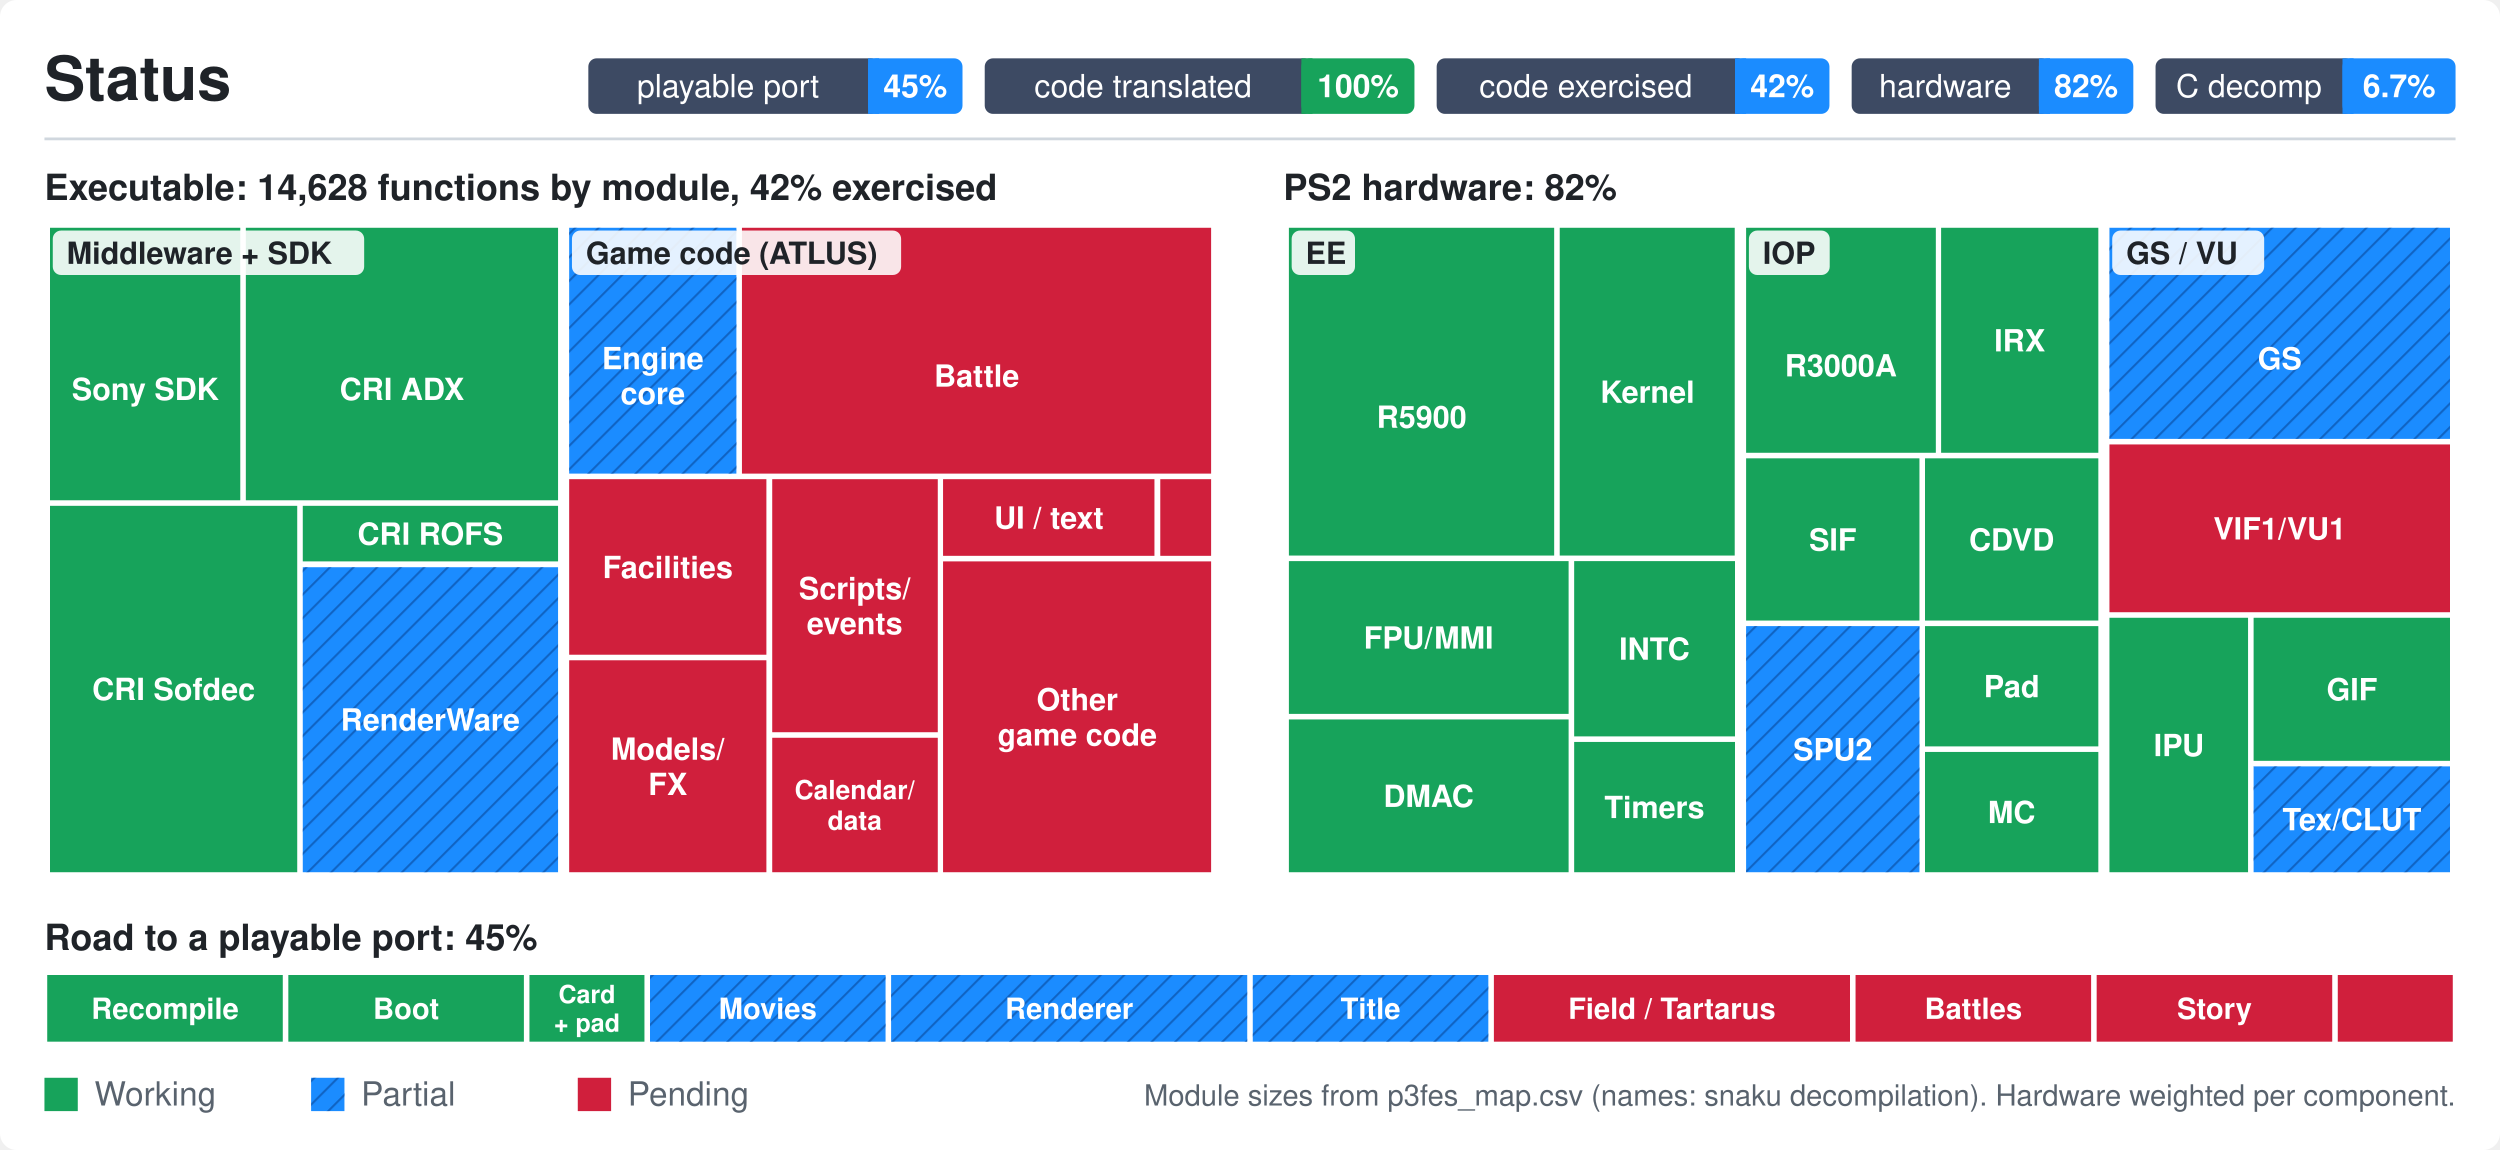
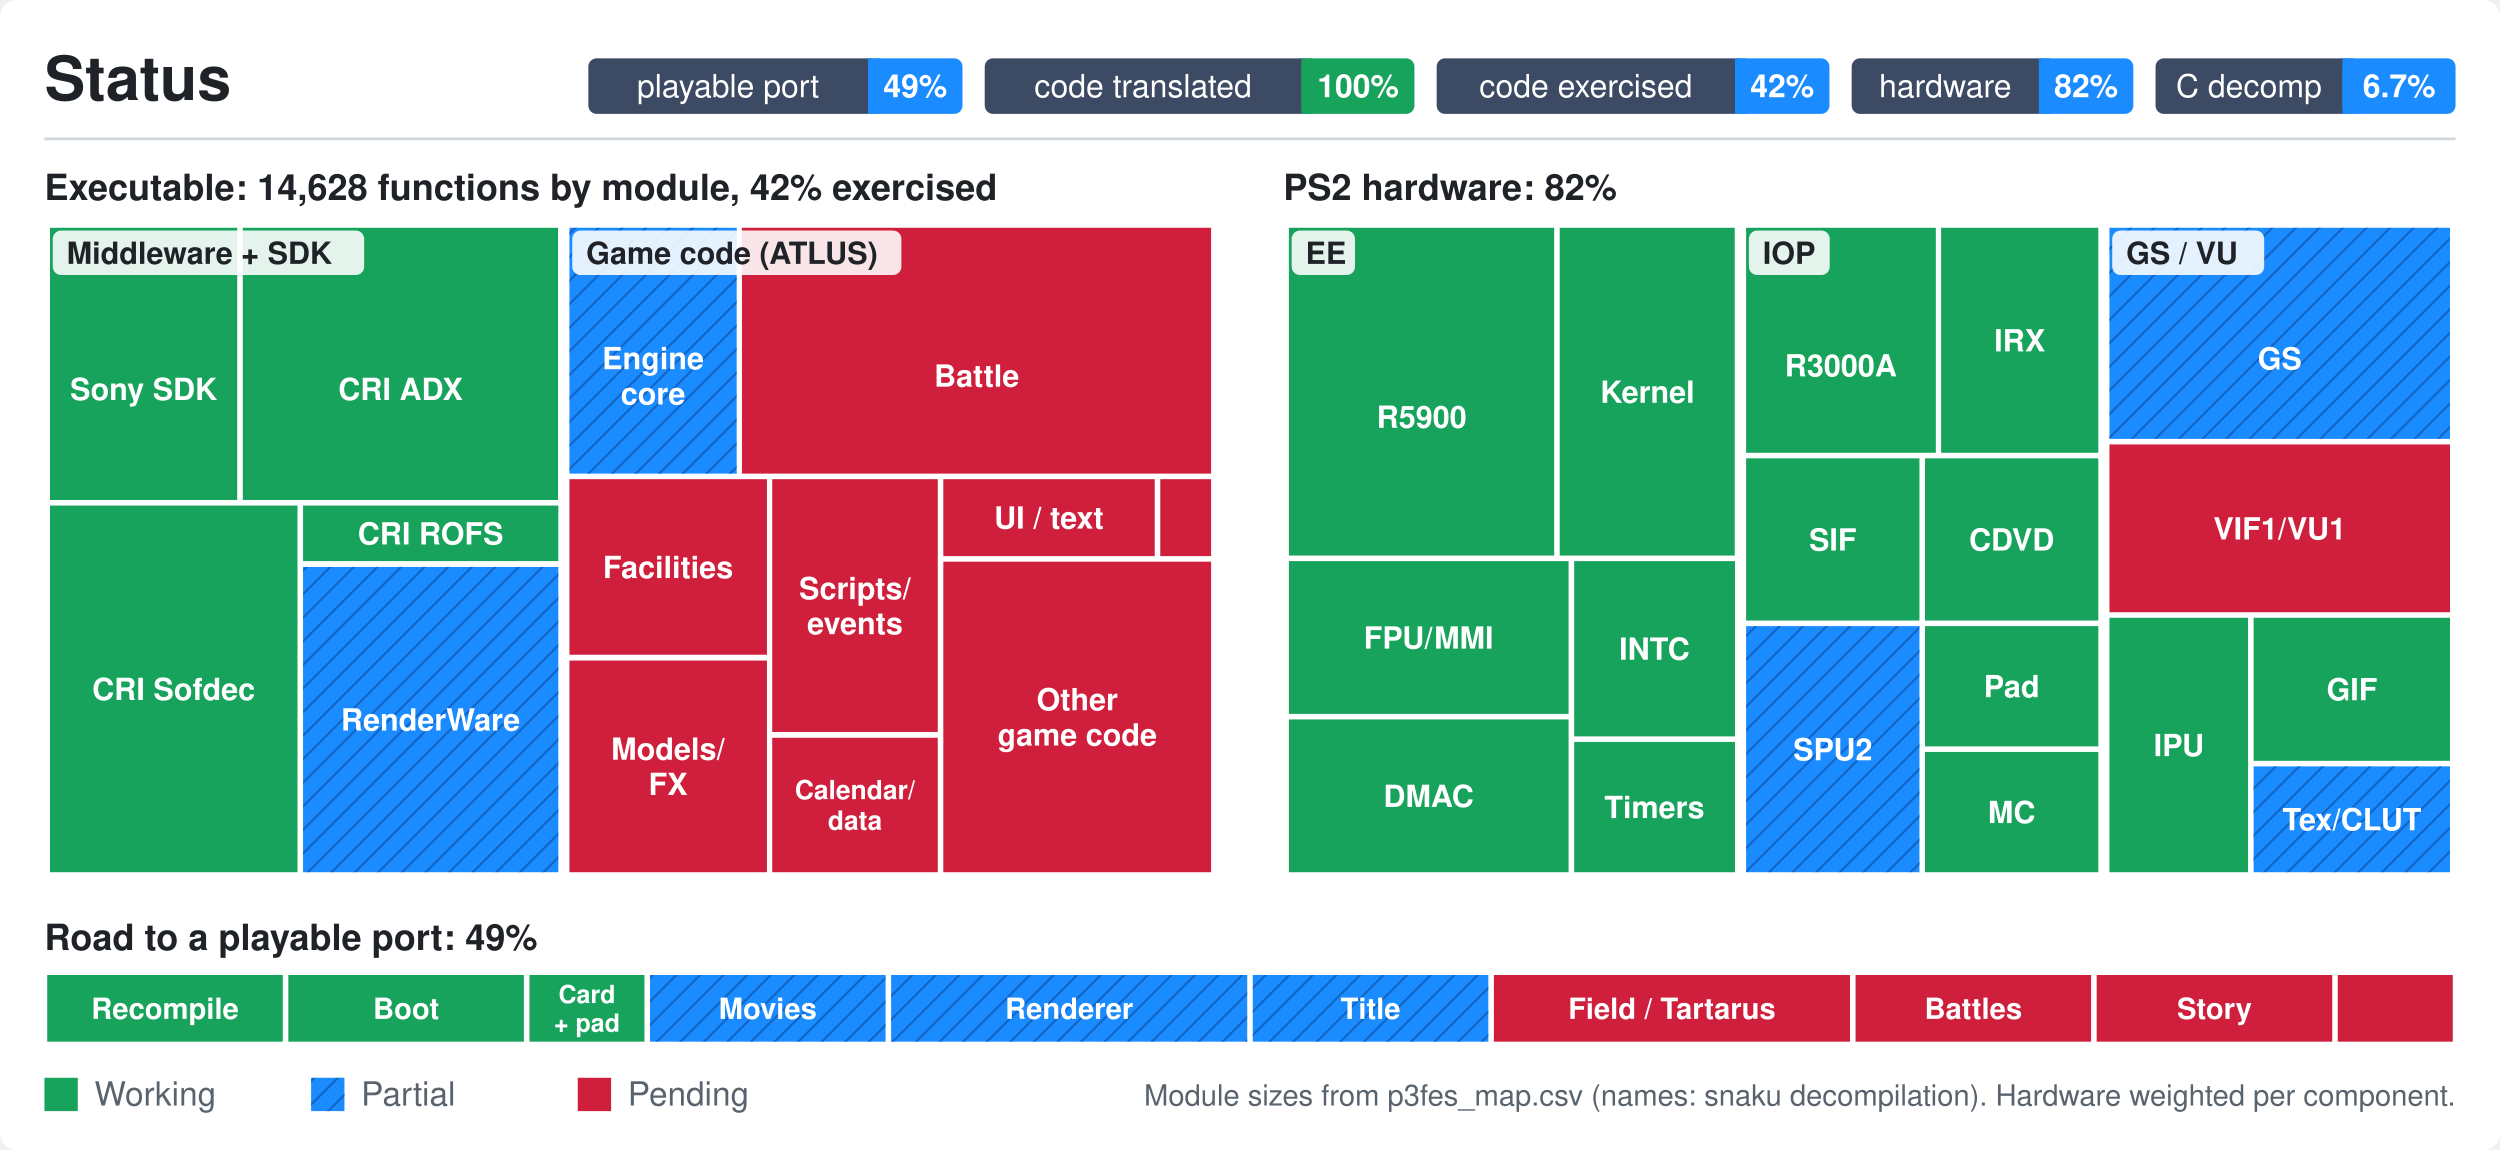
<svg xmlns="http://www.w3.org/2000/svg" width="900" height="414" viewBox="0 0 900 414" font-family="-apple-system,BlinkMacSystemFont,'Segoe UI',Helvetica,Arial,sans-serif" role="img" aria-labelledby="st">
  <style>
  .fondo { fill: #ffffff; } .borde { stroke: #d0d7de; } .sep { stroke: #ffffff; }
  .t1 { fill: #1f2328; } .t2 { fill: #59636e; } .cell-t { fill: #ffffff; }
  .done { fill: #17a35b; } .partial { fill: #1b8cff; } .todo { fill: #d01f3c; }
  .hatch-line { stroke: #0b4fa3; }
  .chip { fill: #ffffff; fill-opacity: .88; } .badge-k { fill: #3d4a63; } .badge-t { fill: #ffffff; }
  .grupo { fill: #ffffff; }
  @media (prefers-color-scheme: dark) {
    .fondo { fill: #0d1117; } .borde { stroke: #30363d; } .sep { stroke: #0d1117; }
    .t1 { fill: #e6edf3; } .t2 { fill: #9198a1; }
    .chip { fill: #0d1117; fill-opacity: .82; } .grupo { fill: #0d1117; }
  }
</style>
  <defs>
    <pattern id="hatch" width="6" height="6" patternUnits="userSpaceOnUse" patternTransform="rotate(45)">
      <line class="hatch-line" x1="0" y1="0" x2="0" y2="6" stroke-width="1.6" stroke-opacity=".6" />
    </pattern>
  </defs>
  <rect class="fondo" width="900" height="414" rx="6" />
  <text class="t1" x="16.0" y="36.0" font-size="22" font-weight="700" text-anchor="start">Status</text>
  <rect class="badge-k" x="776.0" y="21" width="71.4" height="20" rx="3" />
  <rect class="partial" x="843.3" y="21" width="40.7" height="20" rx="3" />
  <rect class="partial" x="843.3" y="21" width="4" height="20" />
  <text class="badge-t" x="809.6" y="35.0" font-size="11.5" font-weight="normal" text-anchor="middle">C decomp</text>
  <text class="cell-t" x="863.7" y="35.0" font-size="11.5" font-weight="700" text-anchor="middle">6.7%</text>
  <rect class="badge-k" x="666.6" y="21" width="71.4" height="20" rx="3" />
  <rect class="partial" x="734.0" y="21" width="34.0" height="20" rx="3" />
  <rect class="partial" x="734.0" y="21" width="4" height="20" />
  <text class="badge-t" x="700.3" y="35.0" font-size="11.5" font-weight="normal" text-anchor="middle">hardware</text>
  <text class="cell-t" x="751.0" y="35.0" font-size="11.5" font-weight="700" text-anchor="middle">82%</text>
  <rect class="badge-k" x="517.2" y="21" width="111.4" height="20" rx="3" />
  <rect class="partial" x="624.6" y="21" width="34.0" height="20" rx="3" />
  <rect class="partial" x="624.6" y="21" width="4" height="20" />
  <text class="badge-t" x="570.9" y="35.0" font-size="11.5" font-weight="normal" text-anchor="middle">code exercised</text>
  <text class="cell-t" x="641.6" y="35.0" font-size="11.5" font-weight="700" text-anchor="middle">42%</text>
  <rect class="badge-k" x="354.5" y="21" width="118.0" height="20" rx="3" />
  <rect class="done" x="468.5" y="21" width="40.7" height="20" rx="3" />
  <rect class="done" x="468.5" y="21" width="4" height="20" />
  <text class="badge-t" x="411.5" y="35.0" font-size="11.5" font-weight="normal" text-anchor="middle">code translated</text>
  <text class="cell-t" x="488.9" y="35.0" font-size="11.5" font-weight="700" text-anchor="middle">100%</text>
  <rect class="badge-k" x="211.8" y="21" width="104.7" height="20" rx="3" />
  <rect class="partial" x="312.5" y="21" width="34.0" height="20" rx="3" />
  <rect class="partial" x="312.5" y="21" width="4" height="20" />
  <text class="badge-t" x="262.1" y="35.0" font-size="11.5" font-weight="normal" text-anchor="middle">playable port</text>
-   <text class="cell-t" x="329.5" y="35.0" font-size="11.5" font-weight="700" text-anchor="middle">45%</text>
+   <text class="cell-t" x="329.5" y="35.0" font-size="11.5" font-weight="700" text-anchor="middle">49%</text>
  <line class="borde" x1="16" y1="50" x2="884" y2="50" stroke-width="1" />
  <text class="t1" x="16.0" y="72.0" font-size="13" font-weight="600" text-anchor="start">Executable: 14,628 functions by module, 42% exercised</text>
  <text class="t1" x="462.0" y="72.0" font-size="13" font-weight="600" text-anchor="start">PS2 hardware: 82%</text>
  <rect class="grupo" x="16.0" y="80.0" width="422.0" height="236.0" />
-   <rect class="done" x="18.0" y="82.0" width="68.5" height="98.1" />
-   <text class="cell-t" x="52.3" y="144.0" font-size="11" font-weight="600" text-anchor="middle">Sony SDK</text>
-   <rect class="done" x="88.5" y="82.0" width="112.4" height="98.1" />
-   <text class="cell-t" x="144.7" y="144.0" font-size="11" font-weight="600" text-anchor="middle">CRI ADX</text>
-   <rect class="done" x="18.0" y="182.1" width="89.0" height="131.9" />
+   <rect class="done" x="18.0" y="82.0" width="67.4" height="98.0" />
+   <text class="cell-t" x="51.7" y="144.0" font-size="11" font-weight="600" text-anchor="middle">Sony SDK</text>
+   <rect class="done" x="87.4" y="82.0" width="113.5" height="98.0" />
+   <text class="cell-t" x="144.2" y="144.0" font-size="11" font-weight="600" text-anchor="middle">CRI ADX</text>
+   <rect class="done" x="18.0" y="182.0" width="89.1" height="132.0" />
  <text class="cell-t" x="62.5" y="252.0" font-size="11" font-weight="600" text-anchor="middle">CRI Sofdec</text>
-   <rect class="done" x="109.0" y="182.1" width="91.9" height="20.0" />
-   <text class="cell-t" x="154.9" y="196.1" font-size="11" font-weight="600" text-anchor="middle">CRI ROFS</text>
-   <rect class="partial" x="109.0" y="204.2" width="91.9" height="109.8" />
-   <rect x="109.0" y="204.2" width="91.9" height="109.8" fill="url(#hatch)" pointer-events="none" />
-   <text class="cell-t" x="154.9" y="263.0" font-size="11" font-weight="600" text-anchor="middle">RenderWare</text>
-   <rect class="sep" x="16.0" y="80.0" width="186.9" height="236.0" fill="none" stroke-width="2" />
+   <rect class="done" x="109.1" y="182.0" width="91.9" height="20.0" />
+   <text class="cell-t" x="155.0" y="196.0" font-size="11" font-weight="600" text-anchor="middle">CRI ROFS</text>
+   <rect class="partial" x="109.1" y="204.1" width="91.9" height="109.9" />
+   <rect x="109.1" y="204.1" width="91.9" height="109.9" fill="url(#hatch)" pointer-events="none" />
+   <text class="cell-t" x="155.0" y="263.0" font-size="11" font-weight="600" text-anchor="middle">RenderWare</text>
+   <rect class="sep" x="16.0" y="80.0" width="187.0" height="236.0" fill="none" stroke-width="2" />
  <rect class="chip" x="19.0" y="83.0" width="112.1" height="16" rx="3" />
  <text class="t1" x="24.0" y="95.0" font-size="11" font-weight="600" text-anchor="start">Middleware + SDK</text>
-   <rect class="partial" x="204.9" y="82.0" width="60.2" height="88.5" />
-   <rect x="204.9" y="82.0" width="60.2" height="88.5" fill="url(#hatch)" pointer-events="none" />
-   <text class="cell-t" x="235.0" y="132.9" font-size="11" font-weight="600" text-anchor="middle">Engine</text>
-   <text class="cell-t" x="235.0" y="145.5" font-size="11" font-weight="600" text-anchor="middle">core</text>
+   <rect class="partial" x="205.0" y="82.0" width="60.2" height="88.5" />
+   <rect x="205.0" y="82.0" width="60.2" height="88.5" fill="url(#hatch)" pointer-events="none" />
+   <text class="cell-t" x="235.1" y="132.9" font-size="11" font-weight="600" text-anchor="middle">Engine</text>
+   <text class="cell-t" x="235.1" y="145.6" font-size="11" font-weight="600" text-anchor="middle">core</text>
  <rect class="todo" x="267.1" y="82.0" width="168.9" height="88.5" />
  <text class="cell-t" x="351.6" y="139.2" font-size="11" font-weight="600" text-anchor="middle">Battle</text>
-   <rect class="todo" x="204.9" y="172.5" width="71.0" height="63.2" />
-   <text class="cell-t" x="240.4" y="208.1" font-size="11" font-weight="600" text-anchor="middle">Facilities</text>
-   <rect class="todo" x="204.9" y="237.7" width="71.0" height="76.3" />
-   <text class="cell-t" x="240.4" y="273.5" font-size="11" font-weight="600" text-anchor="middle">Models/</text>
-   <text class="cell-t" x="240.4" y="286.2" font-size="11" font-weight="600" text-anchor="middle">FX</text>
-   <rect class="todo" x="278.0" y="172.5" width="59.6" height="91.1" />
-   <text class="cell-t" x="307.7" y="215.7" font-size="11" font-weight="600" text-anchor="middle">Scripts/</text>
-   <text class="cell-t" x="307.7" y="228.3" font-size="11" font-weight="600" text-anchor="middle">events</text>
+   <rect class="todo" x="205.0" y="172.5" width="71.1" height="63.2" />
+   <text class="cell-t" x="240.5" y="208.1" font-size="11" font-weight="600" text-anchor="middle">Facilities</text>
+   <rect class="todo" x="205.0" y="237.8" width="71.1" height="76.2" />
+   <text class="cell-t" x="240.5" y="273.5" font-size="11" font-weight="600" text-anchor="middle">Models/</text>
+   <text class="cell-t" x="240.5" y="286.2" font-size="11" font-weight="600" text-anchor="middle">FX</text>
+   <rect class="todo" x="278.0" y="172.5" width="59.6" height="91.0" />
+   <text class="cell-t" x="307.8" y="215.7" font-size="11" font-weight="600" text-anchor="middle">Scripts/</text>
+   <text class="cell-t" x="307.8" y="228.3" font-size="11" font-weight="600" text-anchor="middle">events</text>
  <rect class="todo" x="278.0" y="265.6" width="59.6" height="48.4" />
-   <text class="cell-t" x="307.7" y="287.7" font-size="9.5" font-weight="600" text-anchor="middle">Calendar/</text>
-   <text class="cell-t" x="307.7" y="298.7" font-size="9.5" font-weight="600" text-anchor="middle">data</text>
-   <rect class="todo" x="339.5" y="172.5" width="76.1" height="27.6" />
+   <text class="cell-t" x="307.8" y="287.7" font-size="9.5" font-weight="600" text-anchor="middle">Calendar/</text>
+   <text class="cell-t" x="307.8" y="298.7" font-size="9.5" font-weight="600" text-anchor="middle">data</text>
+   <rect class="todo" x="339.6" y="172.5" width="76.1" height="27.7" />
  <text class="cell-t" x="377.6" y="190.3" font-size="11" font-weight="600" text-anchor="middle">UI / text</text>
-   <rect class="todo" x="417.7" y="172.5" width="18.3" height="27.6" />
-   <rect class="todo" x="339.5" y="202.1" width="96.5" height="111.9" />
+   <rect class="todo" x="417.7" y="172.5" width="18.3" height="27.7" />
+   <rect class="todo" x="339.6" y="202.2" width="96.4" height="111.8" />
  <text class="cell-t" x="387.8" y="255.7" font-size="11" font-weight="600" text-anchor="middle">Other</text>
  <text class="cell-t" x="387.8" y="268.4" font-size="11" font-weight="600" text-anchor="middle">game code</text>
-   <rect class="sep" x="202.9" y="80.0" width="235.1" height="236.0" fill="none" stroke-width="2" />
-   <rect class="chip" x="205.9" y="83.0" width="118.5" height="16" rx="3" />
-   <text class="t1" x="210.9" y="95.0" font-size="11" font-weight="600" text-anchor="start">Game code (ATLUS)</text>
+   <rect class="sep" x="203.0" y="80.0" width="235.0" height="236.0" fill="none" stroke-width="2" />
+   <rect class="chip" x="206.0" y="83.0" width="118.5" height="16" rx="3" />
+   <text class="t1" x="211.0" y="95.0" font-size="11" font-weight="600" text-anchor="start">Game code (ATLUS)</text>
  <rect class="grupo" x="462.0" y="80.0" width="422.0" height="236.0" />
  <rect class="done" x="464.0" y="82.0" width="95.5" height="118.0" />
  <text class="cell-t" x="511.8" y="154.0" font-size="11" font-weight="600" text-anchor="middle">R5900</text>
  <rect class="done" x="561.5" y="82.0" width="63.0" height="118.0" />
  <text class="cell-t" x="593.1" y="145.0" font-size="11" font-weight="600" text-anchor="middle">Kernel</text>
  <rect class="done" x="464.0" y="202.0" width="100.7" height="55.0" />
  <text class="cell-t" x="514.3" y="233.5" font-size="11" font-weight="600" text-anchor="middle">FPU/MMI</text>
  <rect class="done" x="464.0" y="259.0" width="100.7" height="55.0" />
  <text class="cell-t" x="514.3" y="290.5" font-size="11" font-weight="600" text-anchor="middle">DMAC</text>
  <rect class="done" x="566.7" y="202.0" width="57.9" height="63.1" />
  <text class="cell-t" x="595.6" y="237.5" font-size="11" font-weight="600" text-anchor="middle">INTC</text>
  <rect class="done" x="566.7" y="267.1" width="57.9" height="46.9" />
  <text class="cell-t" x="595.6" y="294.5" font-size="11" font-weight="600" text-anchor="middle">Timers</text>
  <rect class="sep" x="462.0" y="80.0" width="164.6" height="236.0" fill="none" stroke-width="2" />
  <rect class="chip" x="465.0" y="83.0" width="22.8" height="16" rx="3" />
  <text class="t1" x="470.0" y="95.0" font-size="11" font-weight="600" text-anchor="start">EE</text>
  <rect class="done" x="628.6" y="82.0" width="68.3" height="81.0" />
  <text class="cell-t" x="662.7" y="135.5" font-size="11" font-weight="600" text-anchor="middle">R3000A</text>
  <rect class="done" x="698.8" y="82.0" width="56.6" height="81.0" />
  <text class="cell-t" x="727.1" y="126.5" font-size="11" font-weight="600" text-anchor="middle">IRX</text>
  <rect class="done" x="628.6" y="165.0" width="62.4" height="58.4" />
  <text class="cell-t" x="659.8" y="198.2" font-size="11" font-weight="600" text-anchor="middle">SIF</text>
  <rect class="done" x="693.0" y="165.0" width="62.4" height="58.4" />
  <text class="cell-t" x="724.2" y="198.2" font-size="11" font-weight="600" text-anchor="middle">CDVD</text>
  <rect class="partial" x="628.6" y="225.4" width="62.4" height="88.6" />
  <rect x="628.6" y="225.4" width="62.4" height="88.6" fill="url(#hatch)" pointer-events="none" />
  <text class="cell-t" x="659.8" y="273.7" font-size="11" font-weight="600" text-anchor="middle">SPU2</text>
  <rect class="done" x="693.0" y="225.4" width="62.4" height="43.3" />
  <text class="cell-t" x="724.2" y="251.0" font-size="11" font-weight="600" text-anchor="middle">Pad</text>
  <rect class="done" x="693.0" y="270.7" width="62.4" height="43.3" />
  <text class="cell-t" x="724.2" y="296.3" font-size="11" font-weight="600" text-anchor="middle">MC</text>
  <rect class="sep" x="626.6" y="80.0" width="130.8" height="236.0" fill="none" stroke-width="2" />
  <rect class="chip" x="629.6" y="83.0" width="29.1" height="16" rx="3" />
  <text class="t1" x="634.6" y="95.0" font-size="11" font-weight="600" text-anchor="start">IOP</text>
  <rect class="partial" x="759.4" y="82.0" width="122.6" height="76.0" />
  <rect x="759.4" y="82.0" width="122.6" height="76.0" fill="url(#hatch)" pointer-events="none" />
  <text class="cell-t" x="820.7" y="133.0" font-size="11" font-weight="600" text-anchor="middle">GS</text>
  <rect class="todo" x="759.4" y="160.0" width="122.6" height="60.4" />
  <text class="cell-t" x="820.7" y="194.2" font-size="11" font-weight="600" text-anchor="middle">VIF1/VU1</text>
  <rect class="done" x="759.4" y="222.4" width="49.9" height="91.6" />
  <text class="cell-t" x="784.4" y="272.2" font-size="11" font-weight="600" text-anchor="middle">IPU</text>
  <rect class="done" x="811.3" y="222.4" width="70.7" height="51.5" />
  <text class="cell-t" x="846.7" y="252.1" font-size="11" font-weight="600" text-anchor="middle">GIF</text>
  <rect class="partial" x="811.3" y="275.9" width="70.7" height="38.1" />
  <rect x="811.3" y="275.9" width="70.7" height="38.1" fill="url(#hatch)" pointer-events="none" />
  <text class="cell-t" x="846.7" y="298.9" font-size="11" font-weight="600" text-anchor="middle">Tex/CLUT</text>
  <rect class="sep" x="757.4" y="80.0" width="126.6" height="236.0" fill="none" stroke-width="2" />
  <rect class="chip" x="760.4" y="83.0" width="54.7" height="16" rx="3" />
  <text class="t1" x="765.4" y="95.0" font-size="11" font-weight="600" text-anchor="start">GS / VU</text>
-   <text class="t1" x="16.0" y="342.0" font-size="13" font-weight="600" text-anchor="start">Road to a playable port: 45%</text>
+   <text class="t1" x="16.0" y="342.0" font-size="13" font-weight="600" text-anchor="start">Road to a playable port: 49%</text>
  <rect class="done" x="17.0" y="351.0" width="84.8" height="24.0" />
  <text class="cell-t" x="59.4" y="366.8" font-size="10.5" font-weight="600" text-anchor="middle">Recompile</text>
  <rect class="done" x="103.8" y="351.0" width="84.8" height="24.0" />
  <text class="cell-t" x="146.2" y="366.8" font-size="10.5" font-weight="600" text-anchor="middle">Boot</text>
  <rect class="done" x="190.6" y="351.0" width="41.4" height="24.0" />
  <text class="cell-t" x="211.3" y="361.1" font-size="9.0" font-weight="600" text-anchor="middle">Card</text>
  <text class="cell-t" x="211.3" y="371.4" font-size="9.0" font-weight="600" text-anchor="middle">+ pad</text>
  <rect class="partial" x="234.0" y="351.0" width="84.8" height="24.0" />
  <rect x="234.0" y="351.0" width="84.8" height="24.0" fill="url(#hatch)" pointer-events="none" />
  <text class="cell-t" x="276.4" y="366.8" font-size="10.5" font-weight="600" text-anchor="middle">Movies</text>
  <rect class="partial" x="320.8" y="351.0" width="128.2" height="24.0" />
  <rect x="320.8" y="351.0" width="128.2" height="24.0" fill="url(#hatch)" pointer-events="none" />
  <text class="cell-t" x="384.9" y="366.8" font-size="10.5" font-weight="600" text-anchor="middle">Renderer</text>
  <rect class="partial" x="451.0" y="351.0" width="84.8" height="24.0" />
  <rect x="451.0" y="351.0" width="84.8" height="24.0" fill="url(#hatch)" pointer-events="none" />
  <text class="cell-t" x="493.4" y="366.8" font-size="10.5" font-weight="600" text-anchor="middle">Title</text>
  <rect class="todo" x="537.8" y="351.0" width="128.2" height="24.0" />
  <text class="cell-t" x="601.9" y="366.8" font-size="10.5" font-weight="600" text-anchor="middle">Field / Tartarus</text>
  <rect class="todo" x="668.0" y="351.0" width="84.8" height="24.0" />
  <text class="cell-t" x="710.4" y="366.8" font-size="10.5" font-weight="600" text-anchor="middle">Battles</text>
  <rect class="todo" x="754.8" y="351.0" width="84.8" height="24.0" />
  <text class="cell-t" x="797.2" y="366.8" font-size="10.5" font-weight="600" text-anchor="middle">Story</text>
  <rect class="todo" x="841.6" y="351.0" width="41.4" height="24.0" />
  <rect class="done" x="16" y="388" width="12" height="12" />
  <text class="t2" x="34.0" y="398.0" font-size="12" font-weight="normal" text-anchor="start">Working</text>
  <rect class="partial" x="112" y="388" width="12" height="12" />
  <rect x="112" y="388" width="12" height="12" fill="url(#hatch)" />
  <text class="t2" x="130.0" y="398.0" font-size="12" font-weight="normal" text-anchor="start">Partial</text>
  <rect class="todo" x="208" y="388" width="12" height="12" />
  <text class="t2" x="226.0" y="398.0" font-size="12" font-weight="normal" text-anchor="start">Pending</text>
  <text class="t2" x="884.0" y="398.0" font-size="10.5" font-weight="normal" text-anchor="end">Module sizes from p3fes_map.csv (names: snaku decompilation). Hardware weighted per component.</text>
</svg>
